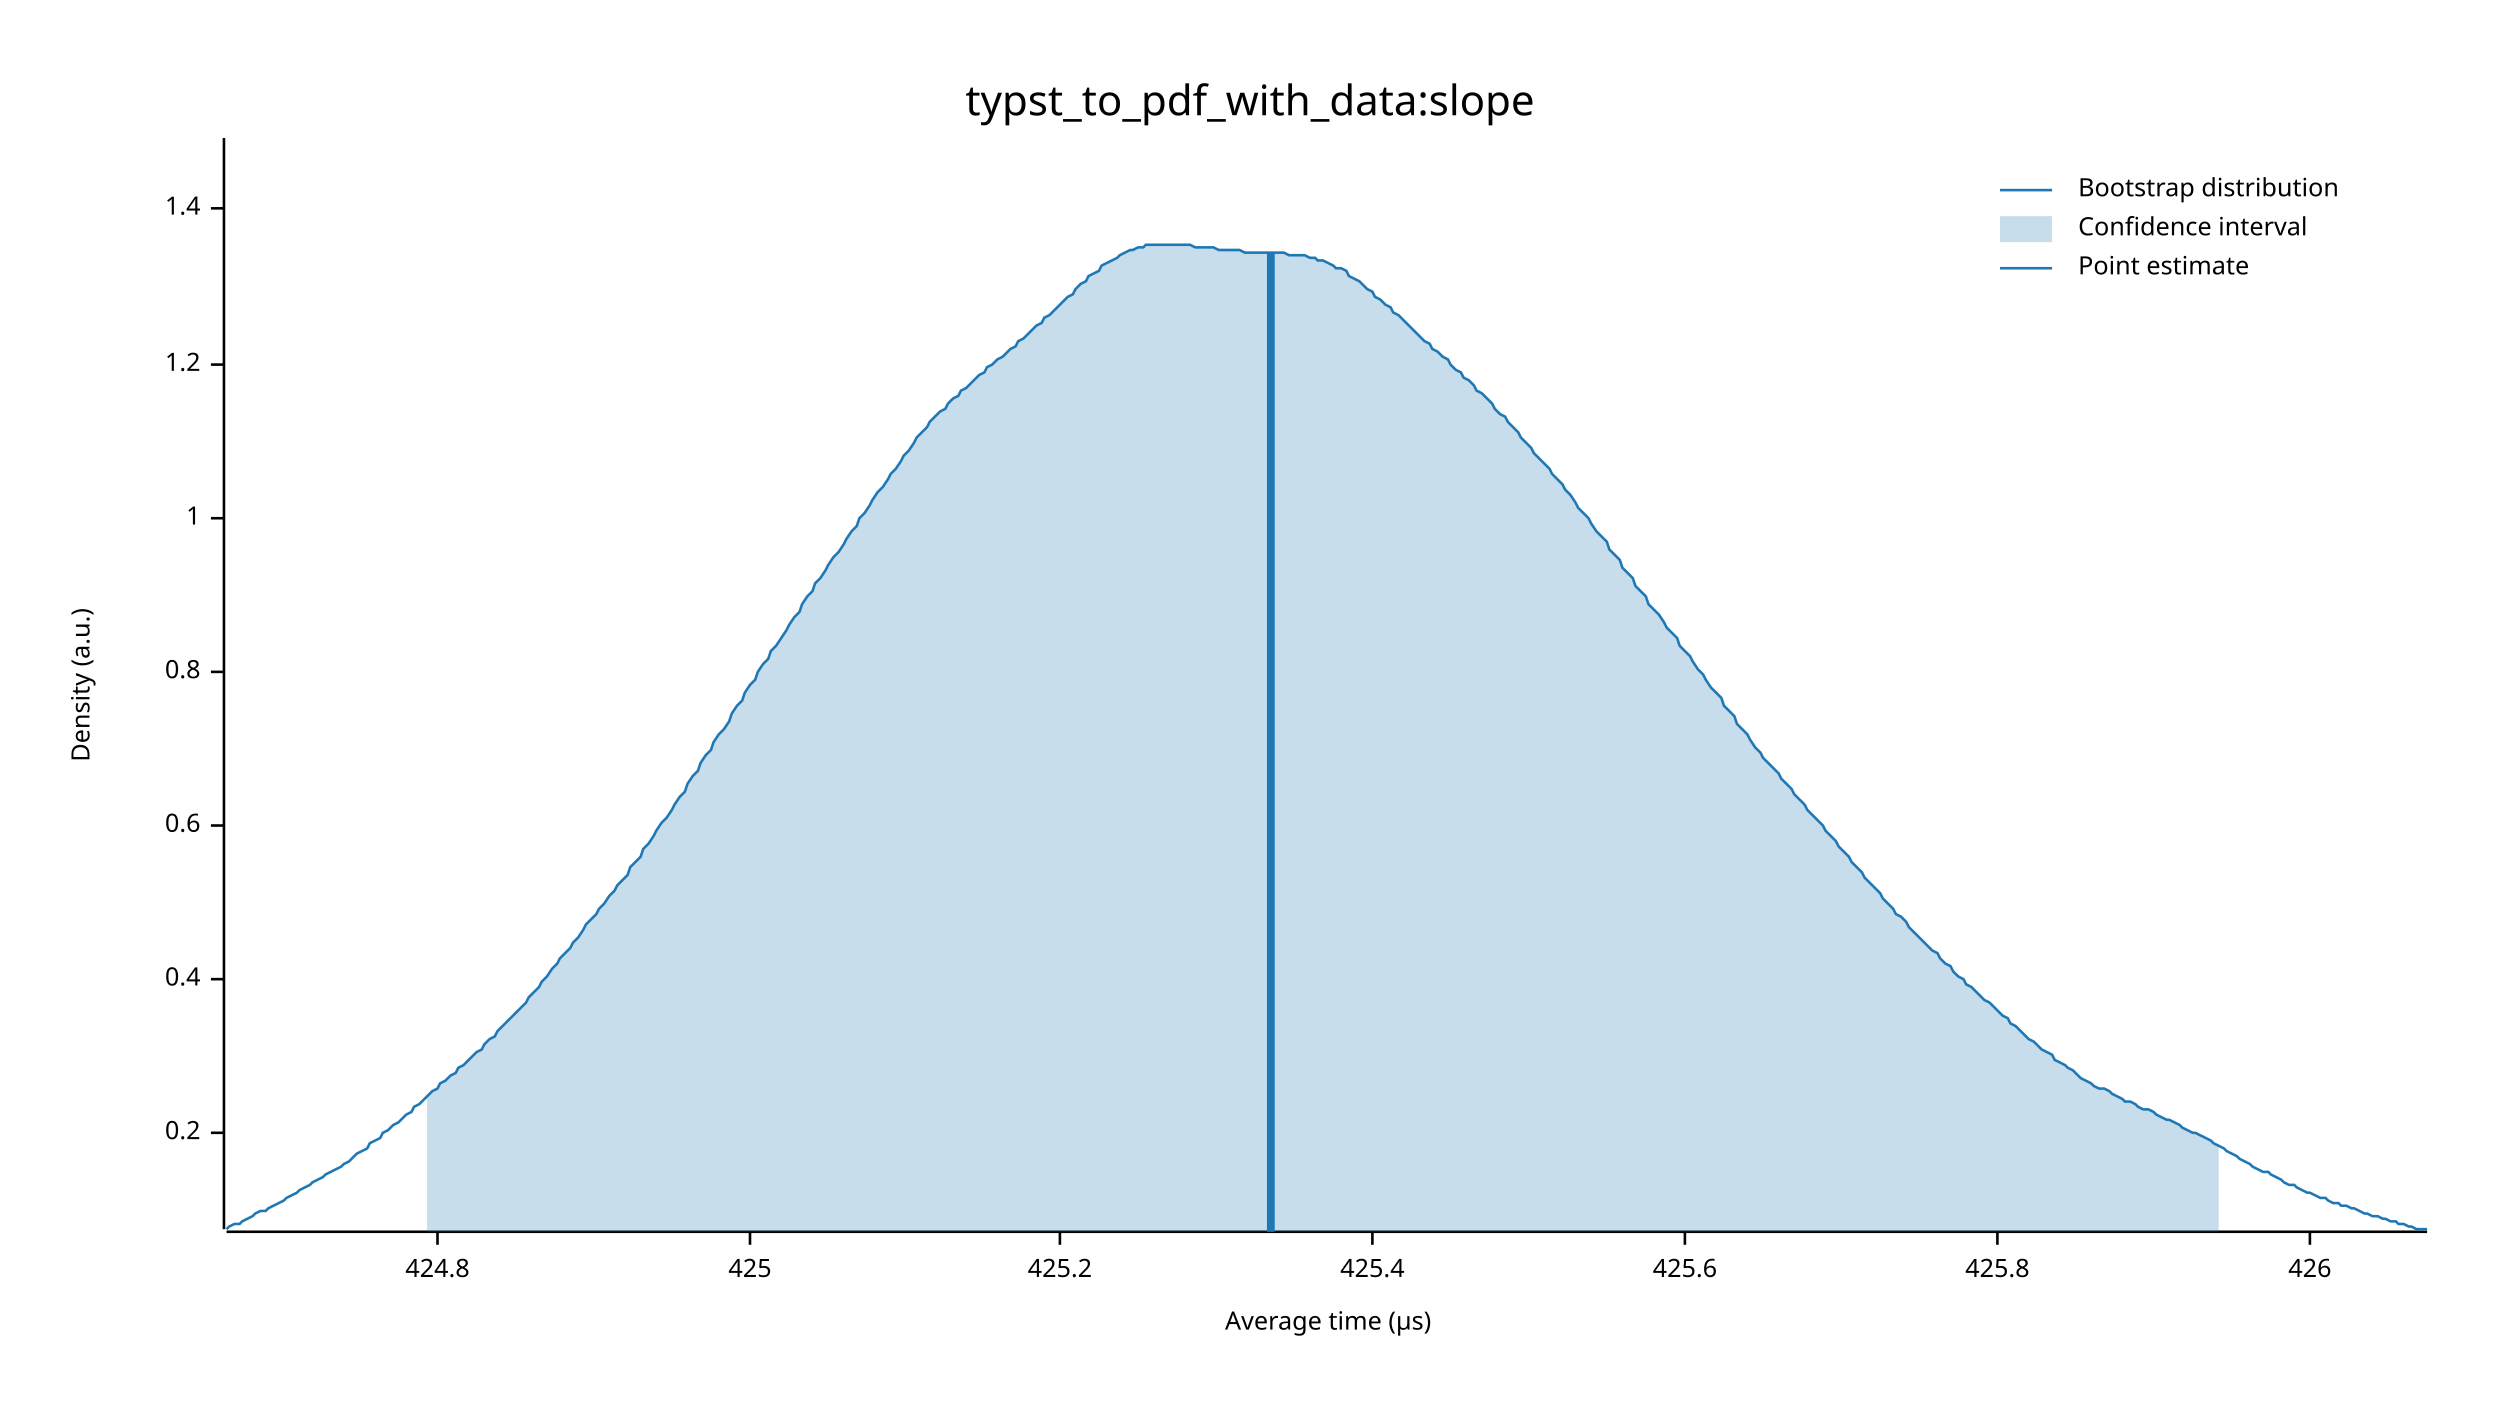
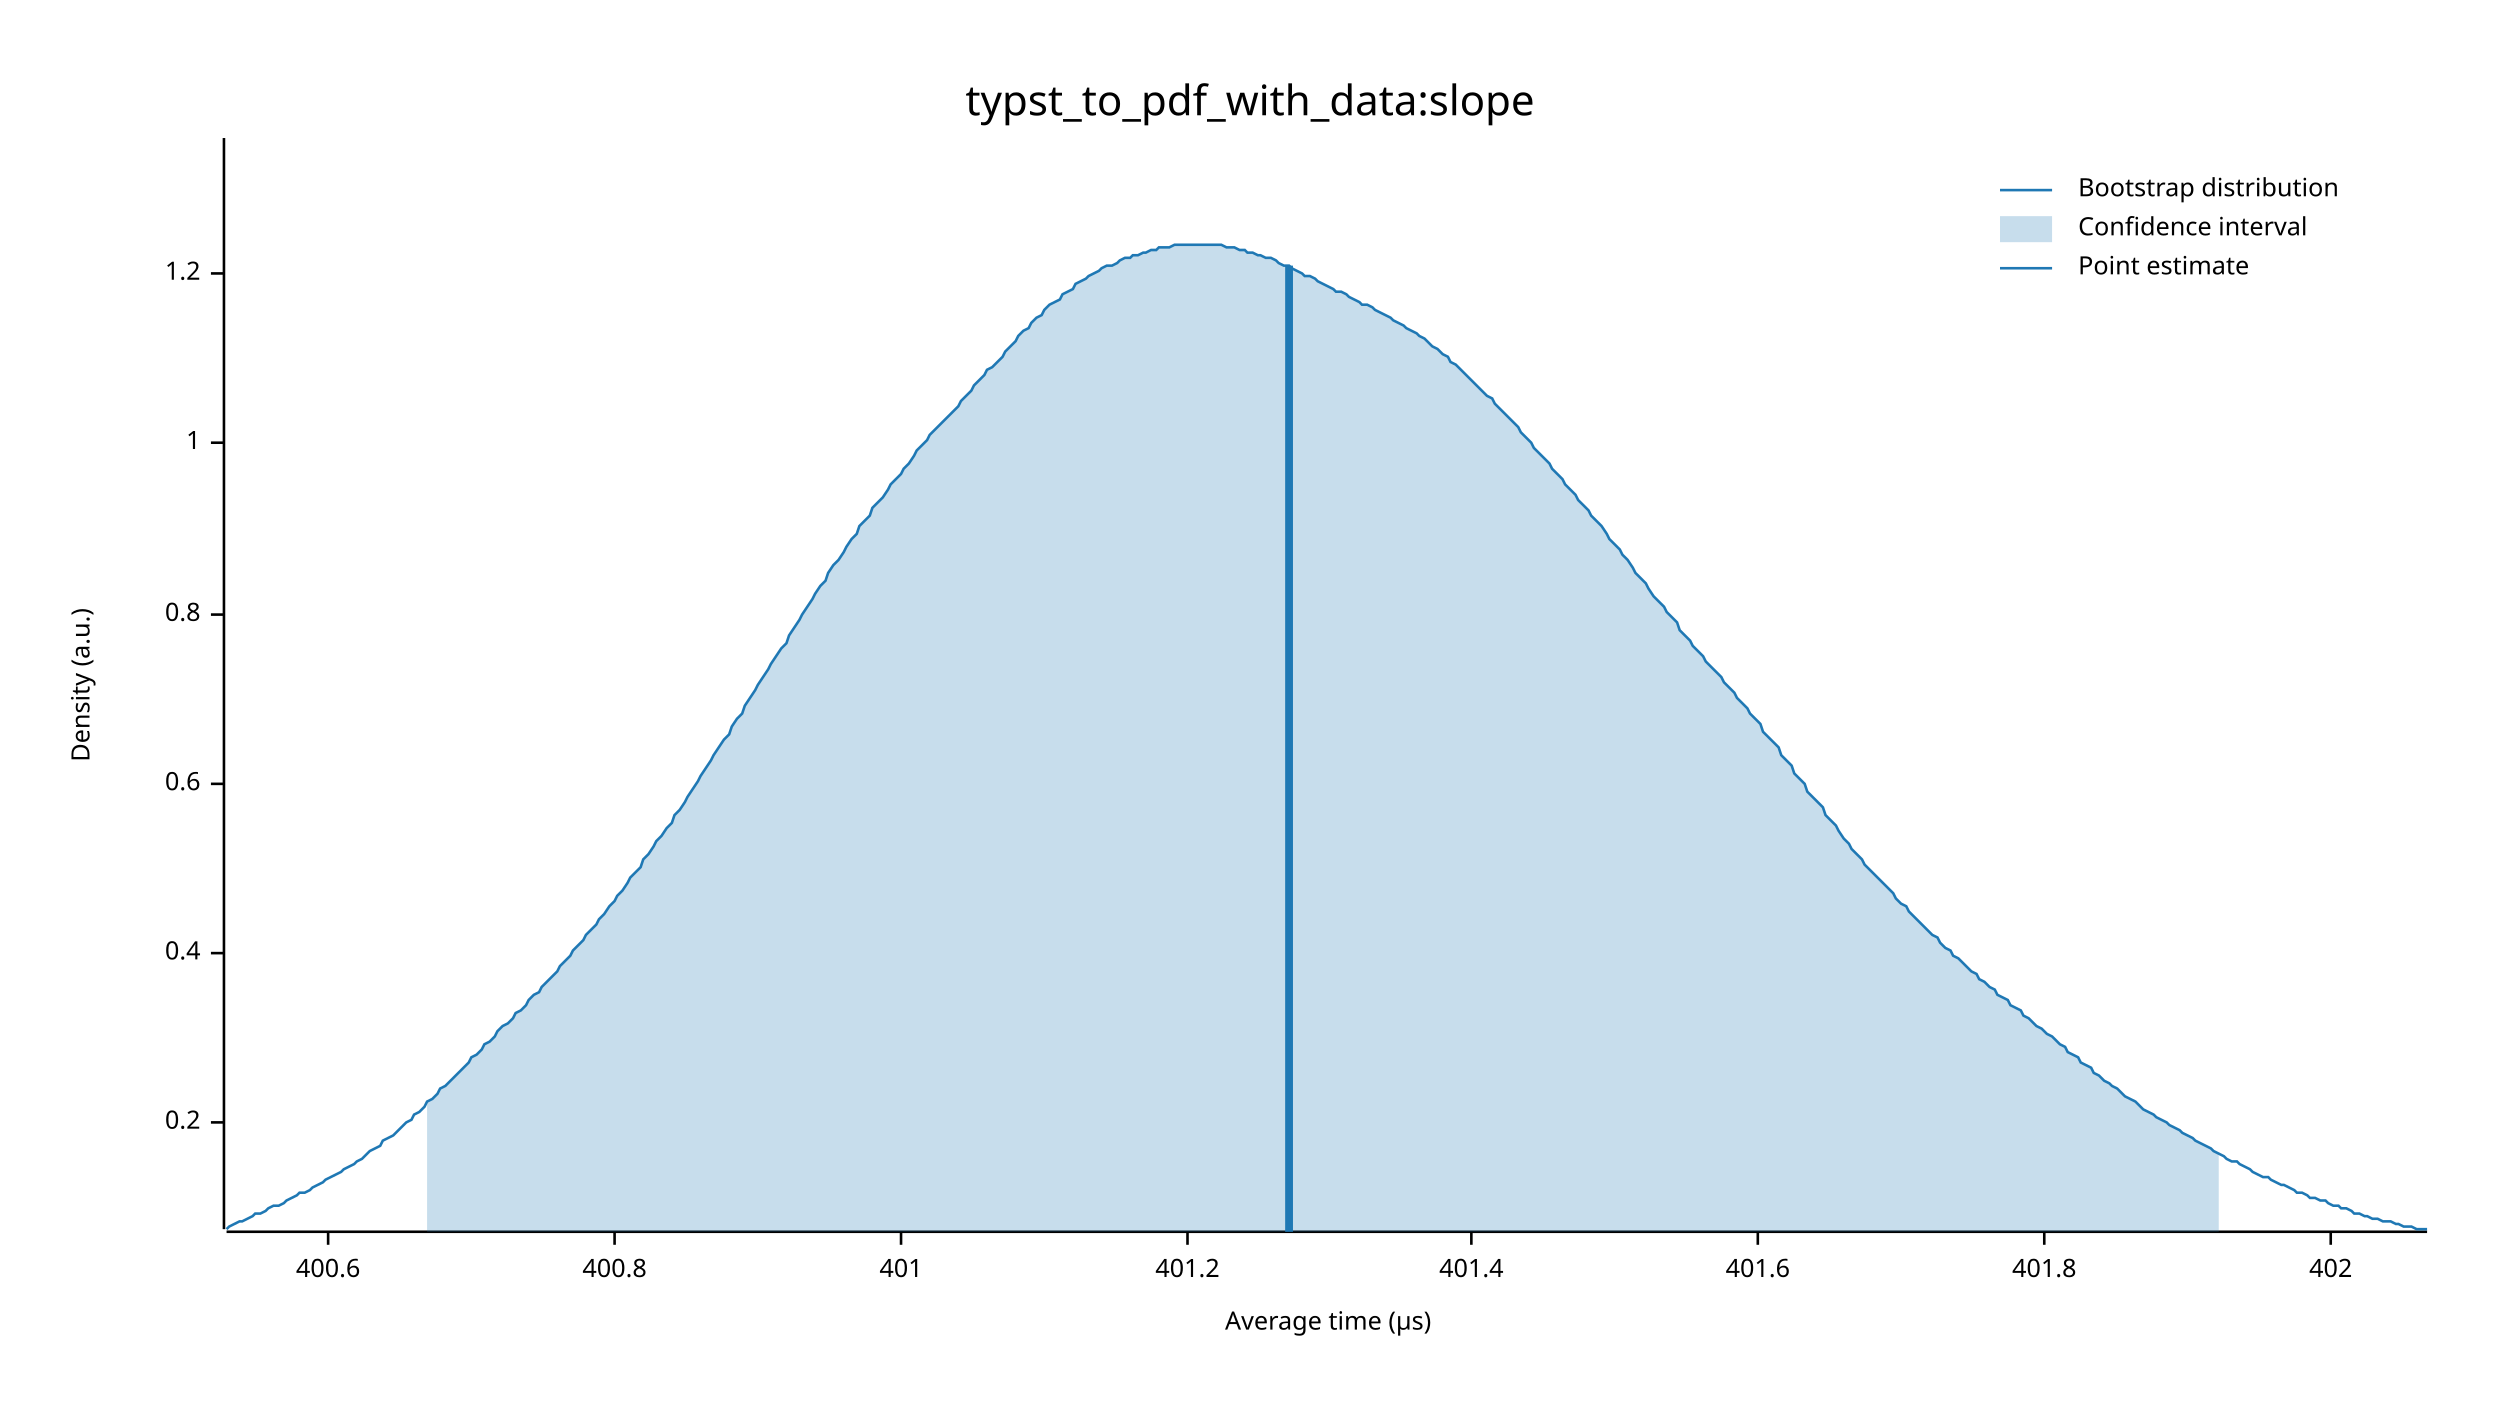
<svg xmlns="http://www.w3.org/2000/svg" width="960" height="540" viewBox="0 0 960 540">
  <text x="480" y="32" dy="0.76em" text-anchor="middle" font-family="sans-serif" font-size="16.129" opacity="1" fill="#000000">
typst_to_pdf_with_data:slope
</text>
  <text x="27" y="263" dy="0.76em" text-anchor="middle" font-family="sans-serif" font-size="9.677" opacity="1" fill="#000000" transform="rotate(270, 27, 263)">
Density (a.u.)
</text>
  <text x="510" y="513" dy="-0.5ex" text-anchor="middle" font-family="sans-serif" font-size="9.677" opacity="1" fill="#000000">
Average time (µs)
</text>
  <polyline fill="none" opacity="1" stroke="#000000" stroke-width="1" points="86,53 86,472 " />
-   <text x="77" y="435" dy="0.5ex" text-anchor="end" font-family="sans-serif" font-size="9.677" opacity="1" fill="#000000">
+   <text x="77" y="431" dy="0.5ex" text-anchor="end" font-family="sans-serif" font-size="9.677" opacity="1" fill="#000000">
0.2
</text>
-   <polyline fill="none" opacity="1" stroke="#000000" stroke-width="1" points="81,435 86,435 " />
-   <text x="77" y="376" dy="0.5ex" text-anchor="end" font-family="sans-serif" font-size="9.677" opacity="1" fill="#000000">
+   <polyline fill="none" opacity="1" stroke="#000000" stroke-width="1" points="81,431 86,431 " />
+   <text x="77" y="366" dy="0.5ex" text-anchor="end" font-family="sans-serif" font-size="9.677" opacity="1" fill="#000000">
0.4
</text>
-   <polyline fill="none" opacity="1" stroke="#000000" stroke-width="1" points="81,376 86,376 " />
-   <text x="77" y="317" dy="0.5ex" text-anchor="end" font-family="sans-serif" font-size="9.677" opacity="1" fill="#000000">
+   <polyline fill="none" opacity="1" stroke="#000000" stroke-width="1" points="81,366 86,366 " />
+   <text x="77" y="301" dy="0.5ex" text-anchor="end" font-family="sans-serif" font-size="9.677" opacity="1" fill="#000000">
0.6
</text>
-   <polyline fill="none" opacity="1" stroke="#000000" stroke-width="1" points="81,317 86,317 " />
-   <text x="77" y="258" dy="0.5ex" text-anchor="end" font-family="sans-serif" font-size="9.677" opacity="1" fill="#000000">
+   <polyline fill="none" opacity="1" stroke="#000000" stroke-width="1" points="81,301 86,301 " />
+   <text x="77" y="236" dy="0.5ex" text-anchor="end" font-family="sans-serif" font-size="9.677" opacity="1" fill="#000000">
0.8
</text>
-   <polyline fill="none" opacity="1" stroke="#000000" stroke-width="1" points="81,258 86,258 " />
-   <text x="77" y="199" dy="0.5ex" text-anchor="end" font-family="sans-serif" font-size="9.677" opacity="1" fill="#000000">
+   <polyline fill="none" opacity="1" stroke="#000000" stroke-width="1" points="81,236 86,236 " />
+   <text x="77" y="170" dy="0.5ex" text-anchor="end" font-family="sans-serif" font-size="9.677" opacity="1" fill="#000000">
1
</text>
-   <polyline fill="none" opacity="1" stroke="#000000" stroke-width="1" points="81,199 86,199 " />
-   <text x="77" y="140" dy="0.5ex" text-anchor="end" font-family="sans-serif" font-size="9.677" opacity="1" fill="#000000">
+   <polyline fill="none" opacity="1" stroke="#000000" stroke-width="1" points="81,170 86,170 " />
+   <text x="77" y="105" dy="0.5ex" text-anchor="end" font-family="sans-serif" font-size="9.677" opacity="1" fill="#000000">
1.2
</text>
-   <polyline fill="none" opacity="1" stroke="#000000" stroke-width="1" points="81,140 86,140 " />
-   <text x="77" y="80" dy="0.5ex" text-anchor="end" font-family="sans-serif" font-size="9.677" opacity="1" fill="#000000">
- 1.4
+   <polyline fill="none" opacity="1" stroke="#000000" stroke-width="1" points="81,105 86,105 " />
+   <polyline fill="none" opacity="1" stroke="#000000" stroke-width="1" points="87,473 932,473 " />
+   <text x="126" y="483" dy="0.76em" text-anchor="middle" font-family="sans-serif" font-size="9.677" opacity="1" fill="#000000">
+ 400.6
</text>
-   <polyline fill="none" opacity="1" stroke="#000000" stroke-width="1" points="81,80 86,80 " />
-   <polyline fill="none" opacity="1" stroke="#000000" stroke-width="1" points="87,473 932,473 " />
-   <text x="168" y="483" dy="0.76em" text-anchor="middle" font-family="sans-serif" font-size="9.677" opacity="1" fill="#000000">
- 424.8
+   <polyline fill="none" opacity="1" stroke="#000000" stroke-width="1" points="126,473 126,478 " />
+   <text x="236" y="483" dy="0.76em" text-anchor="middle" font-family="sans-serif" font-size="9.677" opacity="1" fill="#000000">
+ 400.8
</text>
-   <polyline fill="none" opacity="1" stroke="#000000" stroke-width="1" points="168,473 168,478 " />
-   <text x="288" y="483" dy="0.76em" text-anchor="middle" font-family="sans-serif" font-size="9.677" opacity="1" fill="#000000">
- 425
+   <polyline fill="none" opacity="1" stroke="#000000" stroke-width="1" points="236,473 236,478 " />
+   <text x="346" y="483" dy="0.76em" text-anchor="middle" font-family="sans-serif" font-size="9.677" opacity="1" fill="#000000">
+ 401
</text>
-   <polyline fill="none" opacity="1" stroke="#000000" stroke-width="1" points="288,473 288,478 " />
-   <text x="407" y="483" dy="0.76em" text-anchor="middle" font-family="sans-serif" font-size="9.677" opacity="1" fill="#000000">
- 425.2
+   <polyline fill="none" opacity="1" stroke="#000000" stroke-width="1" points="346,473 346,478 " />
+   <text x="456" y="483" dy="0.76em" text-anchor="middle" font-family="sans-serif" font-size="9.677" opacity="1" fill="#000000">
+ 401.2
</text>
-   <polyline fill="none" opacity="1" stroke="#000000" stroke-width="1" points="407,473 407,478 " />
-   <text x="527" y="483" dy="0.76em" text-anchor="middle" font-family="sans-serif" font-size="9.677" opacity="1" fill="#000000">
- 425.4
+   <polyline fill="none" opacity="1" stroke="#000000" stroke-width="1" points="456,473 456,478 " />
+   <text x="565" y="483" dy="0.76em" text-anchor="middle" font-family="sans-serif" font-size="9.677" opacity="1" fill="#000000">
+ 401.4
</text>
-   <polyline fill="none" opacity="1" stroke="#000000" stroke-width="1" points="527,473 527,478 " />
-   <text x="647" y="483" dy="0.76em" text-anchor="middle" font-family="sans-serif" font-size="9.677" opacity="1" fill="#000000">
- 425.6
+   <polyline fill="none" opacity="1" stroke="#000000" stroke-width="1" points="565,473 565,478 " />
+   <text x="675" y="483" dy="0.76em" text-anchor="middle" font-family="sans-serif" font-size="9.677" opacity="1" fill="#000000">
+ 401.6
</text>
-   <polyline fill="none" opacity="1" stroke="#000000" stroke-width="1" points="647,473 647,478 " />
-   <text x="767" y="483" dy="0.76em" text-anchor="middle" font-family="sans-serif" font-size="9.677" opacity="1" fill="#000000">
- 425.8
+   <polyline fill="none" opacity="1" stroke="#000000" stroke-width="1" points="675,473 675,478 " />
+   <text x="785" y="483" dy="0.76em" text-anchor="middle" font-family="sans-serif" font-size="9.677" opacity="1" fill="#000000">
+ 401.8
</text>
-   <polyline fill="none" opacity="1" stroke="#000000" stroke-width="1" points="767,473 767,478 " />
-   <text x="887" y="483" dy="0.76em" text-anchor="middle" font-family="sans-serif" font-size="9.677" opacity="1" fill="#000000">
- 426
+   <polyline fill="none" opacity="1" stroke="#000000" stroke-width="1" points="785,473 785,478 " />
+   <text x="895" y="483" dy="0.76em" text-anchor="middle" font-family="sans-serif" font-size="9.677" opacity="1" fill="#000000">
+ 402
</text>
-   <polyline fill="none" opacity="1" stroke="#000000" stroke-width="1" points="887,473 887,478 " />
-   <polyline fill="none" opacity="1" stroke="#1F78B4" stroke-width="1" points="87,472 88,471 90,470 92,470 93,469 95,468 97,467 98,466 100,465 102,465 103,464 105,463 107,462 109,461 110,460 112,459 114,458 115,457 117,456 119,455 120,454 122,453 124,452 125,451 127,450 129,449 131,448 132,447 134,446 136,444 137,443 139,442 141,441 142,439 144,438 146,437 147,435 149,434 151,432 153,431 154,430 156,428 158,427 159,425 161,424 163,422 164,421 166,419 168,418 169,416 171,415 173,413 175,412 176,410 178,409 180,407 181,406 183,404 185,403 186,401 188,399 190,398 191,396 193,394 195,392 197,390 198,389 200,387 202,385 203,383 205,381 207,379 208,377 210,375 212,372 214,370 215,368 217,366 219,364 220,362 222,360 224,357 225,355 227,353 229,351 230,349 232,347 234,344 236,342 237,340 239,338 241,336 242,333 244,331 246,329 247,326 249,324 251,321 252,319 254,316 256,314 258,311 259,309 261,306 263,304 264,301 266,298 268,296 269,293 271,290 273,288 274,285 276,282 278,280 280,277 281,274 283,271 285,269 286,266 288,263 290,261 291,258 293,255 295,253 296,250 298,248 300,245 302,242 303,240 305,237 307,235 308,232 310,229 312,227 313,224 315,222 317,219 318,217 320,214 322,212 324,209 325,207 327,204 329,202 330,199 332,197 334,194 335,192 337,189 339,187 341,184 342,182 344,180 346,177 347,175 349,173 351,170 352,168 354,166 356,164 357,162 359,160 361,158 363,157 364,155 366,153 368,152 369,150 371,149 373,147 374,146 376,144 378,143 379,141 381,140 383,138 385,137 386,136 388,134 390,133 391,131 393,130 395,128 396,127 398,125 400,124 401,122 403,121 405,119 407,117 408,116 410,114 412,113 413,111 415,109 417,108 418,106 420,105 422,104 423,102 425,101 427,100 429,99 430,98 432,97 434,96 435,96 437,95 439,95 440,94 442,94 444,94 445,94 447,94 449,94 451,94 452,94 454,94 456,94 457,94 459,95 461,95 462,95 464,95 466,95 468,96 469,96 471,96 473,96 474,96 476,96 478,97 479,97 481,97 483,97 484,97 486,97 488,97 490,97 491,97 493,97 495,98 496,98 498,98 500,98 501,98 503,99 505,99 506,100 508,100 510,101 512,102 513,103 515,103 517,104 518,106 520,107 522,108 523,109 525,111 527,112 528,114 530,115 532,117 534,118 535,120 537,121 539,123 540,124 542,126 544,128 545,129 547,131 549,132 550,134 552,135 554,137 556,138 557,140 559,142 561,143 562,145 564,146 566,148 567,150 569,151 571,153 573,155 574,157 576,159 578,160 579,162 581,164 583,166 584,168 586,170 588,172 589,174 591,176 593,178 595,180 596,182 598,184 600,186 601,188 603,190 605,193 606,195 608,197 610,199 611,201 613,204 615,206 617,208 618,211 620,213 622,215 623,218 625,220 627,222 628,225 630,227 632,229 633,232 635,234 637,236 639,239 640,241 642,243 644,245 645,248 647,250 649,252 650,254 652,257 654,259 655,261 657,264 659,266 661,268 662,271 664,273 666,275 667,278 669,280 671,282 672,284 674,287 676,289 677,291 679,293 681,295 683,297 684,299 686,301 688,303 689,305 691,307 693,309 694,311 696,313 698,315 700,317 701,319 703,321 705,323 706,325 708,327 710,329 711,331 713,333 715,335 716,337 718,339 720,341 722,343 723,345 725,347 727,349 728,351 730,352 732,354 733,356 735,358 737,360 738,361 740,363 742,365 744,366 745,368 747,370 749,371 750,373 752,375 754,376 755,378 757,379 759,381 760,382 762,384 764,385 766,387 767,388 769,390 771,391 772,393 774,394 776,396 777,397 779,399 781,400 782,401 784,403 786,404 788,405 789,407 791,408 793,409 794,410 796,411 798,413 799,414 801,415 803,416 804,417 806,418 808,418 810,419 811,420 813,421 815,422 816,423 818,423 820,424 821,425 823,426 825,426 827,427 828,428 830,429 832,430 833,430 835,431 837,432 838,433 840,434 842,435 843,435 845,436 847,437 849,438 850,439 852,440 854,441 855,442 857,443 859,444 860,445 862,446 864,447 865,448 867,449 869,450 871,450 872,451 874,452 876,453 877,454 879,455 881,455 882,456 884,457 886,458 887,458 889,459 891,460 893,460 894,461 896,462 898,462 899,463 901,463 903,464 904,464 906,465 908,466 909,466 911,467 913,467 915,468 916,468 918,469 920,469 921,470 923,470 925,471 926,471 928,472 930,472 932,472 " />
-   <polygon opacity="0.25" fill="#1F78B4" points="164,421 166,419 168,418 169,416 171,415 173,413 175,412 176,410 178,409 180,407 181,406 183,404 185,403 186,401 188,399 190,398 191,396 193,394 195,392 197,390 198,389 200,387 202,385 203,383 205,381 207,379 208,377 210,375 212,372 214,370 215,368 217,366 219,364 220,362 222,360 224,357 225,355 227,353 229,351 230,349 232,347 234,344 236,342 237,340 239,338 241,336 242,333 244,331 246,329 247,326 249,324 251,321 252,319 254,316 256,314 258,311 259,309 261,306 263,304 264,301 266,298 268,296 269,293 271,290 273,288 274,285 276,282 278,280 280,277 281,274 283,271 285,269 286,266 288,263 290,261 291,258 293,255 295,253 296,250 298,248 300,245 302,242 303,240 305,237 307,235 308,232 310,229 312,227 313,224 315,222 317,219 318,217 320,214 322,212 324,209 325,207 327,204 329,202 330,199 332,197 334,194 335,192 337,189 339,187 341,184 342,182 344,180 346,177 347,175 349,173 351,170 352,168 354,166 356,164 357,162 359,160 361,158 363,157 364,155 366,153 368,152 369,150 371,149 373,147 374,146 376,144 378,143 379,141 381,140 383,138 385,137 386,136 388,134 390,133 391,131 393,130 395,128 396,127 398,125 400,124 401,122 403,121 405,119 407,117 408,116 410,114 412,113 413,111 415,109 417,108 418,106 420,105 422,104 423,102 425,101 427,100 429,99 430,98 432,97 434,96 435,96 437,95 439,95 440,94 442,94 444,94 445,94 447,94 449,94 451,94 452,94 454,94 456,94 457,94 459,95 461,95 462,95 464,95 466,95 468,96 469,96 471,96 473,96 474,96 476,96 478,97 479,97 481,97 483,97 484,97 486,97 488,97 490,97 491,97 493,97 495,98 496,98 498,98 500,98 501,98 503,99 505,99 506,100 508,100 510,101 512,102 513,103 515,103 517,104 518,106 520,107 522,108 523,109 525,111 527,112 528,114 530,115 532,117 534,118 535,120 537,121 539,123 540,124 542,126 544,128 545,129 547,131 549,132 550,134 552,135 554,137 556,138 557,140 559,142 561,143 562,145 564,146 566,148 567,150 569,151 571,153 573,155 574,157 576,159 578,160 579,162 581,164 583,166 584,168 586,170 588,172 589,174 591,176 593,178 595,180 596,182 598,184 600,186 601,188 603,190 605,193 606,195 608,197 610,199 611,201 613,204 615,206 617,208 618,211 620,213 622,215 623,218 625,220 627,222 628,225 630,227 632,229 633,232 635,234 637,236 639,239 640,241 642,243 644,245 645,248 647,250 649,252 650,254 652,257 654,259 655,261 657,264 659,266 661,268 662,271 664,273 666,275 667,278 669,280 671,282 672,284 674,287 676,289 677,291 679,293 681,295 683,297 684,299 686,301 688,303 689,305 691,307 693,309 694,311 696,313 698,315 700,317 701,319 703,321 705,323 706,325 708,327 710,329 711,331 713,333 715,335 716,337 718,339 720,341 722,343 723,345 725,347 727,349 728,351 730,352 732,354 733,356 735,358 737,360 738,361 740,363 742,365 744,366 745,368 747,370 749,371 750,373 752,375 754,376 755,378 757,379 759,381 760,382 762,384 764,385 766,387 767,388 769,390 771,391 772,393 774,394 776,396 777,397 779,399 781,400 782,401 784,403 786,404 788,405 789,407 791,408 793,409 794,410 796,411 798,413 799,414 801,415 803,416 804,417 806,418 808,418 810,419 811,420 813,421 815,422 816,423 818,423 820,424 821,425 823,426 825,426 827,427 828,428 830,429 832,430 833,430 835,431 837,432 838,433 840,434 842,435 843,435 845,436 847,437 849,438 850,439 852,440 852,473 164,473 " />
-   <polyline fill="none" opacity="1" stroke="#1F78B4" stroke-width="3" points="488,473 488,97 " />
+   <polyline fill="none" opacity="1" stroke="#000000" stroke-width="1" points="895,473 895,478 " />
+   <polyline fill="none" opacity="1" stroke="#1F78B4" stroke-width="1" points="87,472 88,471 90,470 92,469 93,469 95,468 97,467 98,466 100,466 102,465 103,464 105,463 107,463 109,462 110,461 112,460 114,459 115,458 117,458 119,457 120,456 122,455 124,454 125,453 127,452 129,451 131,450 132,449 134,448 136,447 137,446 139,445 141,443 142,442 144,441 146,440 147,438 149,437 151,436 153,434 154,433 156,431 158,430 159,428 161,427 163,425 164,423 166,422 168,420 169,418 171,417 173,415 175,413 176,412 178,410 180,408 181,406 183,405 185,403 186,401 188,400 190,398 191,396 193,394 195,393 197,391 198,389 200,388 202,386 203,384 205,382 207,381 208,379 210,377 212,375 214,373 215,371 217,369 219,367 220,365 222,363 224,361 225,359 227,357 229,355 230,353 232,351 234,348 236,346 237,344 239,342 241,339 242,337 244,335 246,333 247,330 249,328 251,325 252,323 254,321 256,318 258,316 259,313 261,311 263,308 264,306 266,303 268,300 269,298 271,295 273,292 274,290 276,287 278,284 280,282 281,279 283,276 285,274 286,271 288,268 290,265 291,263 293,260 295,257 296,255 298,252 300,249 302,247 303,244 305,241 307,238 308,236 310,233 312,230 313,228 315,225 317,223 318,220 320,217 322,215 324,212 325,210 327,207 329,205 330,202 332,200 334,198 335,195 337,193 339,191 341,188 342,186 344,184 346,182 347,180 349,178 351,175 352,173 354,171 356,169 357,167 359,165 361,163 363,161 364,160 366,158 368,156 369,154 371,152 373,150 374,148 376,146 378,144 379,142 381,141 383,139 385,137 386,135 388,133 390,131 391,129 393,127 395,126 396,124 398,122 400,121 401,119 403,117 405,116 407,115 408,113 410,112 412,111 413,109 415,108 417,107 418,106 420,105 422,104 423,103 425,102 427,102 429,101 430,100 432,99 434,99 435,98 437,98 439,97 440,97 442,96 444,96 445,95 447,95 449,95 451,94 452,94 454,94 456,94 457,94 459,94 461,94 462,94 464,94 466,94 468,94 469,94 471,95 473,95 474,95 476,96 478,96 479,97 481,97 483,98 484,98 486,99 488,99 490,100 491,101 493,102 495,102 496,103 498,104 500,105 501,106 503,106 505,107 506,108 508,109 510,110 512,111 513,112 515,112 517,113 518,114 520,115 522,116 523,117 525,117 527,118 528,119 530,120 532,121 534,122 535,123 537,124 539,125 540,126 542,127 544,128 545,129 547,130 549,132 550,133 552,134 554,136 556,137 557,139 559,140 561,142 562,143 564,145 566,147 567,148 569,150 571,152 573,153 574,155 576,157 578,159 579,160 581,162 583,164 584,166 586,168 588,170 589,172 591,174 593,176 595,178 596,180 598,182 600,184 601,186 603,188 605,190 606,192 608,194 610,196 611,198 613,200 615,202 617,205 618,207 620,209 622,211 623,213 625,215 627,218 628,220 630,222 632,224 633,226 635,229 637,231 639,233 640,235 642,237 644,239 645,242 647,244 649,246 650,248 652,250 654,252 655,254 657,256 659,258 661,260 662,262 664,264 666,266 667,268 669,270 671,272 672,274 674,276 676,278 677,281 679,283 681,285 683,287 684,290 686,292 688,294 689,297 691,299 693,301 694,304 696,306 698,308 700,310 701,313 703,315 705,317 706,319 708,322 710,324 711,326 713,328 715,330 716,332 718,334 720,336 722,338 723,339 725,341 727,343 728,345 730,347 732,348 733,350 735,352 737,354 738,355 740,357 742,359 744,360 745,362 747,364 749,365 750,367 752,368 754,370 755,371 757,373 759,374 760,376 762,377 764,379 766,380 767,382 769,383 771,384 772,386 774,387 776,388 777,390 779,391 781,393 782,394 784,395 786,397 788,398 789,399 791,401 793,402 794,404 796,405 798,406 799,408 801,409 803,410 804,412 806,413 808,415 810,416 811,417 813,418 815,420 816,421 818,422 820,423 821,424 823,426 825,427 827,428 828,429 830,430 832,431 833,432 835,433 837,434 838,435 840,436 842,437 843,438 845,439 847,440 849,441 850,442 852,443 854,444 855,445 857,446 859,446 860,447 862,448 864,449 865,450 867,451 869,452 871,452 872,453 874,454 876,455 877,455 879,456 881,457 882,458 884,458 886,459 887,460 889,460 891,461 893,461 894,462 896,463 898,463 899,464 901,464 903,465 904,466 906,466 908,467 909,467 911,468 913,468 915,469 916,469 918,469 920,470 921,470 923,471 925,471 926,471 928,472 930,472 932,472 " />
+   <polygon opacity="0.25" fill="#1F78B4" points="164,423 166,422 168,420 169,418 171,417 173,415 175,413 176,412 178,410 180,408 181,406 183,405 185,403 186,401 188,400 190,398 191,396 193,394 195,393 197,391 198,389 200,388 202,386 203,384 205,382 207,381 208,379 210,377 212,375 214,373 215,371 217,369 219,367 220,365 222,363 224,361 225,359 227,357 229,355 230,353 232,351 234,348 236,346 237,344 239,342 241,339 242,337 244,335 246,333 247,330 249,328 251,325 252,323 254,321 256,318 258,316 259,313 261,311 263,308 264,306 266,303 268,300 269,298 271,295 273,292 274,290 276,287 278,284 280,282 281,279 283,276 285,274 286,271 288,268 290,265 291,263 293,260 295,257 296,255 298,252 300,249 302,247 303,244 305,241 307,238 308,236 310,233 312,230 313,228 315,225 317,223 318,220 320,217 322,215 324,212 325,210 327,207 329,205 330,202 332,200 334,198 335,195 337,193 339,191 341,188 342,186 344,184 346,182 347,180 349,178 351,175 352,173 354,171 356,169 357,167 359,165 361,163 363,161 364,160 366,158 368,156 369,154 371,152 373,150 374,148 376,146 378,144 379,142 381,141 383,139 385,137 386,135 388,133 390,131 391,129 393,127 395,126 396,124 398,122 400,121 401,119 403,117 405,116 407,115 408,113 410,112 412,111 413,109 415,108 417,107 418,106 420,105 422,104 423,103 425,102 427,102 429,101 430,100 432,99 434,99 435,98 437,98 439,97 440,97 442,96 444,96 445,95 447,95 449,95 451,94 452,94 454,94 456,94 457,94 459,94 461,94 462,94 464,94 466,94 468,94 469,94 471,95 473,95 474,95 476,96 478,96 479,97 481,97 483,98 484,98 486,99 488,99 490,100 491,101 493,102 495,102 496,103 498,104 500,105 501,106 503,106 505,107 506,108 508,109 510,110 512,111 513,112 515,112 517,113 518,114 520,115 522,116 523,117 525,117 527,118 528,119 530,120 532,121 534,122 535,123 537,124 539,125 540,126 542,127 544,128 545,129 547,130 549,132 550,133 552,134 554,136 556,137 557,139 559,140 561,142 562,143 564,145 566,147 567,148 569,150 571,152 573,153 574,155 576,157 578,159 579,160 581,162 583,164 584,166 586,168 588,170 589,172 591,174 593,176 595,178 596,180 598,182 600,184 601,186 603,188 605,190 606,192 608,194 610,196 611,198 613,200 615,202 617,205 618,207 620,209 622,211 623,213 625,215 627,218 628,220 630,222 632,224 633,226 635,229 637,231 639,233 640,235 642,237 644,239 645,242 647,244 649,246 650,248 652,250 654,252 655,254 657,256 659,258 661,260 662,262 664,264 666,266 667,268 669,270 671,272 672,274 674,276 676,278 677,281 679,283 681,285 683,287 684,290 686,292 688,294 689,297 691,299 693,301 694,304 696,306 698,308 700,310 701,313 703,315 705,317 706,319 708,322 710,324 711,326 713,328 715,330 716,332 718,334 720,336 722,338 723,339 725,341 727,343 728,345 730,347 732,348 733,350 735,352 737,354 738,355 740,357 742,359 744,360 745,362 747,364 749,365 750,367 752,368 754,370 755,371 757,373 759,374 760,376 762,377 764,379 766,380 767,382 769,383 771,384 772,386 774,387 776,388 777,390 779,391 781,393 782,394 784,395 786,397 788,398 789,399 791,401 793,402 794,404 796,405 798,406 799,408 801,409 803,410 804,412 806,413 808,415 810,416 811,417 813,418 815,420 816,421 818,422 820,423 821,424 823,426 825,427 827,428 828,429 830,430 832,431 833,432 835,433 837,434 838,435 840,436 842,437 843,438 845,439 847,440 849,441 850,442 852,443 852,473 164,473 " />
+   <polyline fill="none" opacity="1" stroke="#1F78B4" stroke-width="3" points="495,473 495,102 " />
  <text x="798" y="68" dy="0.76em" text-anchor="start" font-family="sans-serif" font-size="9.677" opacity="1" fill="#000000">
Bootstrap distribution
</text>
  <text x="798" y="83" dy="0.76em" text-anchor="start" font-family="sans-serif" font-size="9.677" opacity="1" fill="#000000">
Confidence interval
</text>
  <text x="798" y="98" dy="0.76em" text-anchor="start" font-family="sans-serif" font-size="9.677" opacity="1" fill="#000000">
Point estimate
</text>
  <polyline fill="none" opacity="1" stroke="#1F78B4" stroke-width="1" points="768,73 788,73 " />
  <rect x="768" y="83" width="20" height="10" opacity="0.25" fill="#1F78B4" stroke="none" />
  <polyline fill="none" opacity="1" stroke="#1F78B4" stroke-width="1" points="768,103 788,103 " />
</svg>
